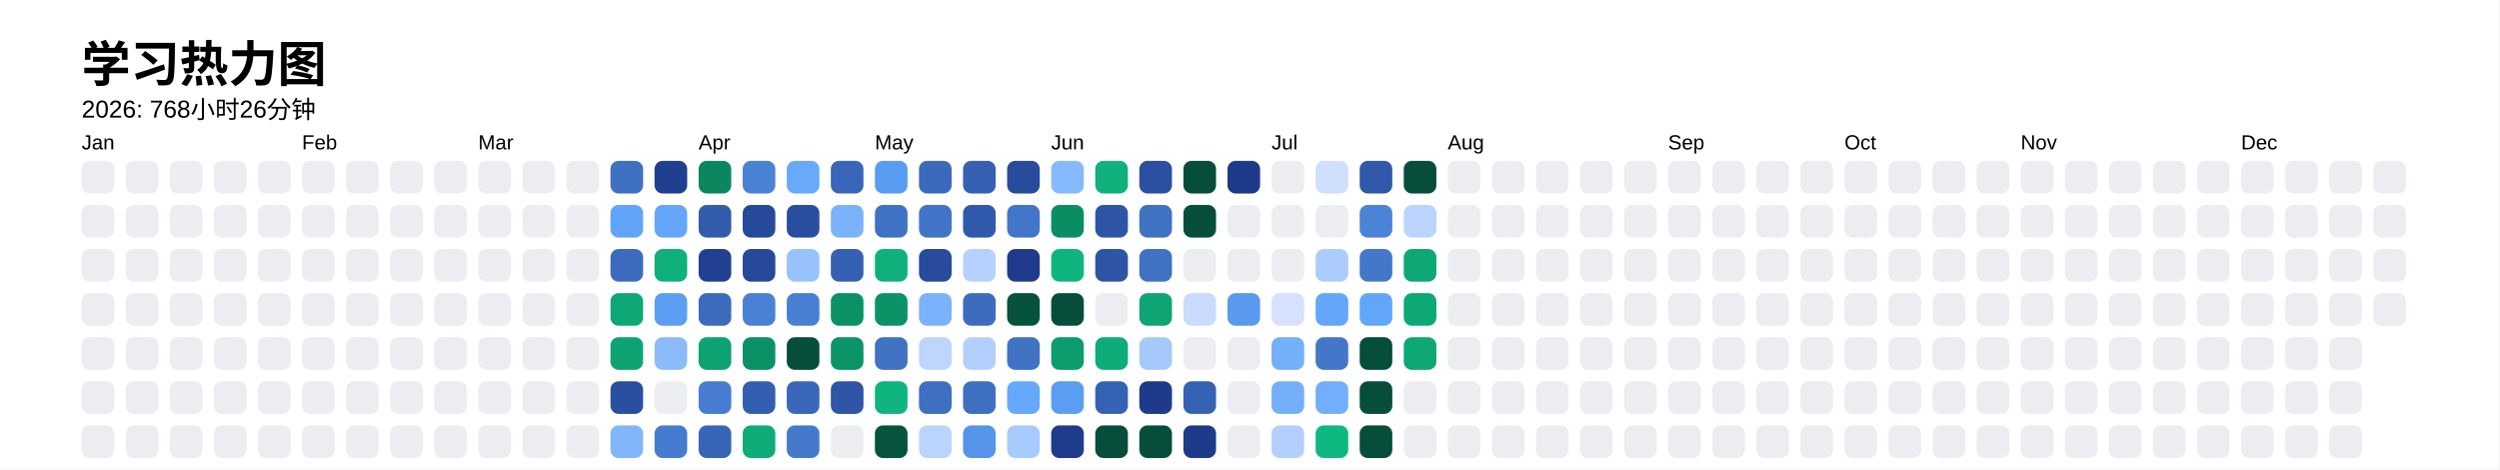
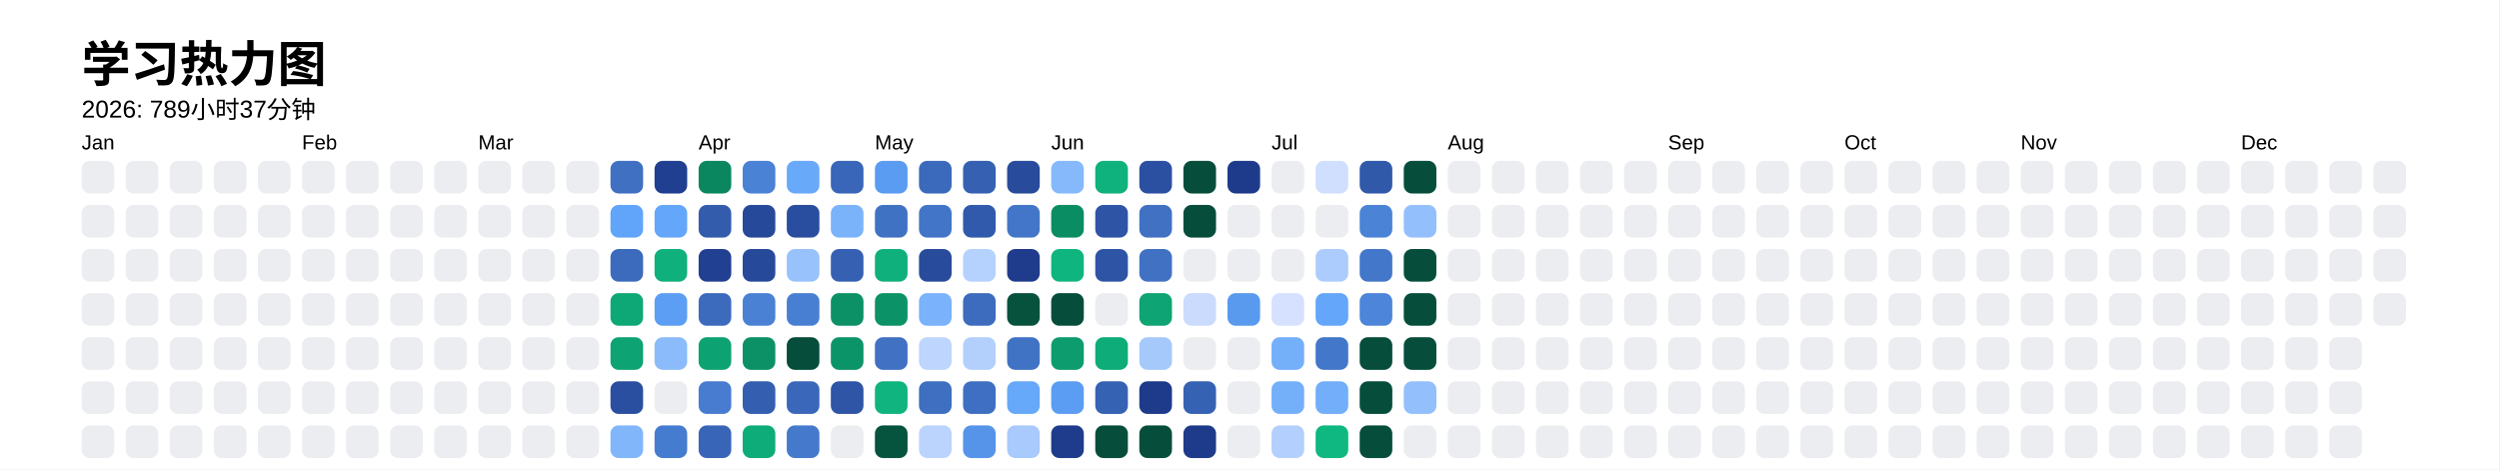
<svg xmlns="http://www.w3.org/2000/svg" style="background-color:white;" baseProfile="full" height="57.5mm" version="1.1" viewBox="0,0,306.2,57.5" width="306.2mm">
  <defs />
  <rect fill="#FFFFFF" height="57.5" width="306.2" x="0" y="0" />
  <text fill="#000000" style="font-size:6px; font-family:Arial; font-weight:bold;" x="10" y="10">学习热力图</text>
-   <text fill="#000000" style="font-size:3px; font-family:Arial;" x="10" y="14.4">2026: 768小时26分钟</text>
+   <text fill="#000000" style="font-size:3px; font-family:Arial;" x="10" y="14.4">2026: 789小时37分钟</text>
  <text fill="#000000" style="font-size:2.5px; font-family:Arial" x="10" y="18.3">Jan</text>
  <rect fill="#ebedf0" height="4" rx="1" ry="1" width="4" x="10" y="19.7" />
  <rect fill="#ebedf0" height="4" rx="1" ry="1" width="4" x="10" y="25.1" />
  <rect fill="#ebedf0" height="4" rx="1" ry="1" width="4" x="10" y="30.5" />
  <rect fill="#ebedf0" height="4" rx="1" ry="1" width="4" x="10" y="35.9" />
  <rect fill="#ebedf0" height="4" rx="1" ry="1" width="4" x="10" y="41.3" />
  <rect fill="#ebedf0" height="4" rx="1" ry="1" width="4" x="10" y="46.7" />
  <rect fill="#ebedf0" height="4" rx="1" ry="1" width="4" x="10" y="52.1" />
  <rect fill="#ebedf0" height="4" rx="1" ry="1" width="4" x="15.4" y="19.7" />
  <rect fill="#ebedf0" height="4" rx="1" ry="1" width="4" x="15.4" y="25.1" />
  <rect fill="#ebedf0" height="4" rx="1" ry="1" width="4" x="15.4" y="30.5" />
  <rect fill="#ebedf0" height="4" rx="1" ry="1" width="4" x="15.4" y="35.9" />
  <rect fill="#ebedf0" height="4" rx="1" ry="1" width="4" x="15.4" y="41.3" />
  <rect fill="#ebedf0" height="4" rx="1" ry="1" width="4" x="15.4" y="46.7" />
  <rect fill="#ebedf0" height="4" rx="1" ry="1" width="4" x="15.4" y="52.1" />
  <rect fill="#ebedf0" height="4" rx="1" ry="1" width="4" x="20.8" y="19.7" />
  <rect fill="#ebedf0" height="4" rx="1" ry="1" width="4" x="20.8" y="25.1" />
  <rect fill="#ebedf0" height="4" rx="1" ry="1" width="4" x="20.8" y="30.5" />
  <rect fill="#ebedf0" height="4" rx="1" ry="1" width="4" x="20.8" y="35.9" />
  <rect fill="#ebedf0" height="4" rx="1" ry="1" width="4" x="20.8" y="41.3" />
  <rect fill="#ebedf0" height="4" rx="1" ry="1" width="4" x="20.8" y="46.7" />
  <rect fill="#ebedf0" height="4" rx="1" ry="1" width="4" x="20.8" y="52.1" />
  <rect fill="#ebedf0" height="4" rx="1" ry="1" width="4" x="26.2" y="19.7" />
  <rect fill="#ebedf0" height="4" rx="1" ry="1" width="4" x="26.2" y="25.1" />
  <rect fill="#ebedf0" height="4" rx="1" ry="1" width="4" x="26.2" y="30.5" />
  <rect fill="#ebedf0" height="4" rx="1" ry="1" width="4" x="26.2" y="35.9" />
  <rect fill="#ebedf0" height="4" rx="1" ry="1" width="4" x="26.2" y="41.3" />
  <rect fill="#ebedf0" height="4" rx="1" ry="1" width="4" x="26.2" y="46.7" />
  <rect fill="#ebedf0" height="4" rx="1" ry="1" width="4" x="26.2" y="52.1" />
  <rect fill="#ebedf0" height="4" rx="1" ry="1" width="4" x="31.6" y="19.7" />
  <rect fill="#ebedf0" height="4" rx="1" ry="1" width="4" x="31.6" y="25.1" />
  <rect fill="#ebedf0" height="4" rx="1" ry="1" width="4" x="31.6" y="30.5" />
  <rect fill="#ebedf0" height="4" rx="1" ry="1" width="4" x="31.6" y="35.9" />
  <rect fill="#ebedf0" height="4" rx="1" ry="1" width="4" x="31.6" y="41.3" />
  <rect fill="#ebedf0" height="4" rx="1" ry="1" width="4" x="31.6" y="46.7" />
  <rect fill="#ebedf0" height="4" rx="1" ry="1" width="4" x="31.6" y="52.1" />
  <text fill="#000000" style="font-size:2.5px; font-family:Arial" x="37.0" y="18.3">Feb</text>
  <rect fill="#ebedf0" height="4" rx="1" ry="1" width="4" x="37.0" y="19.7" />
  <rect fill="#ebedf0" height="4" rx="1" ry="1" width="4" x="37.0" y="25.1" />
  <rect fill="#ebedf0" height="4" rx="1" ry="1" width="4" x="37.0" y="30.5" />
  <rect fill="#ebedf0" height="4" rx="1" ry="1" width="4" x="37.0" y="35.9" />
  <rect fill="#ebedf0" height="4" rx="1" ry="1" width="4" x="37.0" y="41.3" />
  <rect fill="#ebedf0" height="4" rx="1" ry="1" width="4" x="37.0" y="46.7" />
  <rect fill="#ebedf0" height="4" rx="1" ry="1" width="4" x="37.0" y="52.1" />
  <rect fill="#ebedf0" height="4" rx="1" ry="1" width="4" x="42.4" y="19.7" />
  <rect fill="#ebedf0" height="4" rx="1" ry="1" width="4" x="42.4" y="25.1" />
  <rect fill="#ebedf0" height="4" rx="1" ry="1" width="4" x="42.4" y="30.5" />
  <rect fill="#ebedf0" height="4" rx="1" ry="1" width="4" x="42.4" y="35.9" />
  <rect fill="#ebedf0" height="4" rx="1" ry="1" width="4" x="42.4" y="41.3" />
  <rect fill="#ebedf0" height="4" rx="1" ry="1" width="4" x="42.4" y="46.7" />
  <rect fill="#ebedf0" height="4" rx="1" ry="1" width="4" x="42.4" y="52.1" />
  <rect fill="#ebedf0" height="4" rx="1" ry="1" width="4" x="47.8" y="19.7" />
  <rect fill="#ebedf0" height="4" rx="1" ry="1" width="4" x="47.8" y="25.1" />
  <rect fill="#ebedf0" height="4" rx="1" ry="1" width="4" x="47.8" y="30.5" />
  <rect fill="#ebedf0" height="4" rx="1" ry="1" width="4" x="47.8" y="35.9" />
  <rect fill="#ebedf0" height="4" rx="1" ry="1" width="4" x="47.8" y="41.3" />
  <rect fill="#ebedf0" height="4" rx="1" ry="1" width="4" x="47.8" y="46.7" />
  <rect fill="#ebedf0" height="4" rx="1" ry="1" width="4" x="47.8" y="52.1" />
  <rect fill="#ebedf0" height="4" rx="1" ry="1" width="4" x="53.2" y="19.7" />
  <rect fill="#ebedf0" height="4" rx="1" ry="1" width="4" x="53.2" y="25.1" />
  <rect fill="#ebedf0" height="4" rx="1" ry="1" width="4" x="53.2" y="30.5" />
  <rect fill="#ebedf0" height="4" rx="1" ry="1" width="4" x="53.2" y="35.9" />
  <rect fill="#ebedf0" height="4" rx="1" ry="1" width="4" x="53.2" y="41.3" />
  <rect fill="#ebedf0" height="4" rx="1" ry="1" width="4" x="53.2" y="46.7" />
  <rect fill="#ebedf0" height="4" rx="1" ry="1" width="4" x="53.2" y="52.1" />
  <text fill="#000000" style="font-size:2.5px; font-family:Arial" x="58.6" y="18.3">Mar</text>
  <rect fill="#ebedf0" height="4" rx="1" ry="1" width="4" x="58.6" y="19.7" />
  <rect fill="#ebedf0" height="4" rx="1" ry="1" width="4" x="58.6" y="25.1" />
  <rect fill="#ebedf0" height="4" rx="1" ry="1" width="4" x="58.6" y="30.5" />
  <rect fill="#ebedf0" height="4" rx="1" ry="1" width="4" x="58.6" y="35.9" />
  <rect fill="#ebedf0" height="4" rx="1" ry="1" width="4" x="58.6" y="41.3" />
  <rect fill="#ebedf0" height="4" rx="1" ry="1" width="4" x="58.6" y="46.7" />
  <rect fill="#ebedf0" height="4" rx="1" ry="1" width="4" x="58.6" y="52.1" />
  <rect fill="#ebedf0" height="4" rx="1" ry="1" width="4" x="64" y="19.7" />
  <rect fill="#ebedf0" height="4" rx="1" ry="1" width="4" x="64" y="25.1" />
  <rect fill="#ebedf0" height="4" rx="1" ry="1" width="4" x="64" y="30.5" />
  <rect fill="#ebedf0" height="4" rx="1" ry="1" width="4" x="64" y="35.9" />
  <rect fill="#ebedf0" height="4" rx="1" ry="1" width="4" x="64" y="41.3" />
  <rect fill="#ebedf0" height="4" rx="1" ry="1" width="4" x="64" y="46.7" />
  <rect fill="#ebedf0" height="4" rx="1" ry="1" width="4" x="64" y="52.1" />
  <rect fill="#ebedf0" height="4" rx="1" ry="1" width="4" x="69.4" y="19.7" />
  <rect fill="#ebedf0" height="4" rx="1" ry="1" width="4" x="69.4" y="25.1" />
  <rect fill="#ebedf0" height="4" rx="1" ry="1" width="4" x="69.4" y="30.5" />
  <rect fill="#ebedf0" height="4" rx="1" ry="1" width="4" x="69.4" y="35.9" />
  <rect fill="#ebedf0" height="4" rx="1" ry="1" width="4" x="69.4" y="41.3" />
  <rect fill="#ebedf0" height="4" rx="1" ry="1" width="4" x="69.4" y="46.7" />
  <rect fill="#ebedf0" height="4" rx="1" ry="1" width="4" x="69.4" y="52.1" />
  <rect fill="#3f70c2" height="4" rx="1" ry="1" width="4" x="74.8" y="19.7" />
  <rect fill="#60a5fa" height="4" rx="1" ry="1" width="4" x="74.8" y="25.1" />
  <rect fill="#3c6bbd" height="4" rx="1" ry="1" width="4" x="74.8" y="30.5" />
  <rect fill="#0ea876" height="4" rx="1" ry="1" width="4" x="74.8" y="35.9" />
  <rect fill="#0ea373" height="4" rx="1" ry="1" width="4" x="74.8" y="41.3" />
  <rect fill="#2b4fa0" height="4" rx="1" ry="1" width="4" x="74.8" y="46.7" />
  <rect fill="#81b6fb" height="4" rx="1" ry="1" width="4" x="74.8" y="52.1" />
  <rect fill="#213f90" height="4" rx="1" ry="1" width="4" x="80.2" y="19.7" />
  <rect fill="#64a7fa" height="4" rx="1" ry="1" width="4" x="80.2" y="25.1" />
  <rect fill="#0fb07b" height="4" rx="1" ry="1" width="4" x="80.2" y="30.5" />
  <rect fill="#5c9ef3" height="4" rx="1" ry="1" width="4" x="80.2" y="35.9" />
  <rect fill="#8cbbfb" height="4" rx="1" ry="1" width="4" x="80.2" y="41.3" />
  <rect fill="#ebedf0" height="4" rx="1" ry="1" width="4" x="80.2" y="46.7" />
  <rect fill="#467ccf" height="4" rx="1" ry="1" width="4" x="80.2" y="52.1" />
  <text fill="#000000" style="font-size:2.5px; font-family:Arial" x="85.6" y="18.3">Apr</text>
  <rect fill="#0b8760" height="4" rx="1" ry="1" width="4" x="85.6" y="19.7" />
  <rect fill="#335cad" height="4" rx="1" ry="1" width="4" x="85.6" y="25.1" />
  <rect fill="#224091" height="4" rx="1" ry="1" width="4" x="85.6" y="30.5" />
  <rect fill="#3c6bbe" height="4" rx="1" ry="1" width="4" x="85.6" y="35.9" />
  <rect fill="#0da272" height="4" rx="1" ry="1" width="4" x="85.6" y="41.3" />
  <rect fill="#477cd0" height="4" rx="1" ry="1" width="4" x="85.6" y="46.7" />
  <rect fill="#3865b7" height="4" rx="1" ry="1" width="4" x="85.6" y="52.1" />
  <rect fill="#4a82d5" height="4" rx="1" ry="1" width="4" x="91" y="19.7" />
  <rect fill="#274999" height="4" rx="1" ry="1" width="4" x="91" y="25.1" />
  <rect fill="#27499a" height="4" rx="1" ry="1" width="4" x="91" y="30.5" />
  <rect fill="#4a81d5" height="4" rx="1" ry="1" width="4" x="91" y="35.9" />
  <rect fill="#0c9167" height="4" rx="1" ry="1" width="4" x="91" y="41.3" />
  <rect fill="#345fb0" height="4" rx="1" ry="1" width="4" x="91" y="46.7" />
  <rect fill="#0eac79" height="4" rx="1" ry="1" width="4" x="91" y="52.1" />
  <rect fill="#68a9fa" height="4" rx="1" ry="1" width="4" x="96.4" y="19.7" />
  <rect fill="#2a4e9f" height="4" rx="1" ry="1" width="4" x="96.4" y="25.1" />
  <rect fill="#98c2fc" height="4" rx="1" ry="1" width="4" x="96.4" y="30.5" />
  <rect fill="#487fd2" height="4" rx="1" ry="1" width="4" x="96.4" y="35.9" />
  <rect fill="#064e3b" height="4" rx="1" ry="1" width="4" x="96.4" y="41.3" />
  <rect fill="#3a67ba" height="4" rx="1" ry="1" width="4" x="96.4" y="46.7" />
  <rect fill="#4579cc" height="4" rx="1" ry="1" width="4" x="96.4" y="52.1" />
  <rect fill="#3966b8" height="4" rx="1" ry="1" width="4" x="101.8" y="19.7" />
  <rect fill="#7bb3fb" height="4" rx="1" ry="1" width="4" x="101.8" y="25.1" />
  <rect fill="#3661b3" height="4" rx="1" ry="1" width="4" x="101.8" y="30.5" />
  <rect fill="#0c9167" height="4" rx="1" ry="1" width="4" x="101.8" y="35.9" />
  <rect fill="#0c9469" height="4" rx="1" ry="1" width="4" x="101.8" y="41.3" />
  <rect fill="#2e55a6" height="4" rx="1" ry="1" width="4" x="101.8" y="46.7" />
  <rect fill="#ebedf0" height="4" rx="1" ry="1" width="4" x="101.8" y="52.1" />
  <text fill="#000000" style="font-size:2.5px; font-family:Arial" x="107.2" y="18.3">May</text>
  <rect fill="#5a9cf1" height="4" rx="1" ry="1" width="4" x="107.2" y="19.7" />
  <rect fill="#4072c4" height="4" rx="1" ry="1" width="4" x="107.2" y="25.1" />
  <rect fill="#0fb07b" height="4" rx="1" ry="1" width="4" x="107.2" y="30.5" />
  <rect fill="#0c9267" height="4" rx="1" ry="1" width="4" x="107.2" y="35.9" />
  <rect fill="#4071c3" height="4" rx="1" ry="1" width="4" x="107.2" y="41.3" />
  <rect fill="#0fb47e" height="4" rx="1" ry="1" width="4" x="107.2" y="46.7" />
  <rect fill="#06533e" height="4" rx="1" ry="1" width="4" x="107.2" y="52.1" />
  <rect fill="#3b6abc" height="4" rx="1" ry="1" width="4" x="112.6" y="19.7" />
  <rect fill="#4275c8" height="4" rx="1" ry="1" width="4" x="112.6" y="25.1" />
  <rect fill="#284b9c" height="4" rx="1" ry="1" width="4" x="112.6" y="30.5" />
  <rect fill="#7ab2fb" height="4" rx="1" ry="1" width="4" x="112.6" y="35.9" />
  <rect fill="#bed5fd" height="4" rx="1" ry="1" width="4" x="112.6" y="41.3" />
  <rect fill="#3e6fc1" height="4" rx="1" ry="1" width="4" x="112.6" y="46.7" />
  <rect fill="#bbd4fd" height="4" rx="1" ry="1" width="4" x="112.6" y="52.1" />
  <rect fill="#3661b3" height="4" rx="1" ry="1" width="4" x="118" y="19.7" />
  <rect fill="#325aac" height="4" rx="1" ry="1" width="4" x="118" y="25.1" />
  <rect fill="#b5d1fd" height="4" rx="1" ry="1" width="4" x="118" y="30.5" />
  <rect fill="#3d6cbe" height="4" rx="1" ry="1" width="4" x="118" y="35.9" />
  <rect fill="#b3d0fd" height="4" rx="1" ry="1" width="4" x="118" y="41.3" />
  <rect fill="#3f6fc2" height="4" rx="1" ry="1" width="4" x="118" y="46.7" />
  <rect fill="#5694e9" height="4" rx="1" ry="1" width="4" x="118" y="52.1" />
  <rect fill="#284b9c" height="4" rx="1" ry="1" width="4" x="123.4" y="19.7" />
  <rect fill="#4376c9" height="4" rx="1" ry="1" width="4" x="123.4" y="25.1" />
  <rect fill="#1f3b8b" height="4" rx="1" ry="1" width="4" x="123.4" y="30.5" />
  <rect fill="#06523d" height="4" rx="1" ry="1" width="4" x="123.4" y="35.9" />
  <rect fill="#4173c5" height="4" rx="1" ry="1" width="4" x="123.4" y="41.3" />
  <rect fill="#66a8fa" height="4" rx="1" ry="1" width="4" x="123.4" y="46.7" />
  <rect fill="#a8cafc" height="4" rx="1" ry="1" width="4" x="123.4" y="52.1" />
  <text fill="#000000" style="font-size:2.5px; font-family:Arial" x="128.8" y="18.3">Jun</text>
  <rect fill="#86b9fb" height="4" rx="1" ry="1" width="4" x="128.8" y="19.7" />
  <rect fill="#0b8d64" height="4" rx="1" ry="1" width="4" x="128.8" y="25.1" />
  <rect fill="#0fb57e" height="4" rx="1" ry="1" width="4" x="128.8" y="30.5" />
  <rect fill="#064e3b" height="4" rx="1" ry="1" width="4" x="128.8" y="35.9" />
  <rect fill="#0d9c6e" height="4" rx="1" ry="1" width="4" x="128.8" y="41.3" />
  <rect fill="#5b9df2" height="4" rx="1" ry="1" width="4" x="128.8" y="46.7" />
  <rect fill="#1f3c8c" height="4" rx="1" ry="1" width="4" x="128.8" y="52.1" />
  <rect fill="#0fb17c" height="4" rx="1" ry="1" width="4" x="134.2" y="19.7" />
  <rect fill="#2e54a5" height="4" rx="1" ry="1" width="4" x="134.2" y="25.1" />
  <rect fill="#2e54a6" height="4" rx="1" ry="1" width="4" x="134.2" y="30.5" />
  <rect fill="#ebedf0" height="4" rx="1" ry="1" width="4" x="134.2" y="35.9" />
  <rect fill="#0eac78" height="4" rx="1" ry="1" width="4" x="134.2" y="41.3" />
  <rect fill="#3662b4" height="4" rx="1" ry="1" width="4" x="134.2" y="46.7" />
  <rect fill="#064e3b" height="4" rx="1" ry="1" width="4" x="134.2" y="52.1" />
  <rect fill="#2c50a1" height="4" rx="1" ry="1" width="4" x="139.6" y="19.7" />
  <rect fill="#4071c3" height="4" rx="1" ry="1" width="4" x="139.6" y="25.1" />
  <rect fill="#4071c3" height="4" rx="1" ry="1" width="4" x="139.6" y="30.5" />
  <rect fill="#0ea473" height="4" rx="1" ry="1" width="4" x="139.6" y="35.9" />
  <rect fill="#a6c9fc" height="4" rx="1" ry="1" width="4" x="139.6" y="41.3" />
  <rect fill="#1e3a8a" height="4" rx="1" ry="1" width="4" x="139.6" y="46.7" />
  <rect fill="#064e3b" height="4" rx="1" ry="1" width="4" x="139.6" y="52.1" />
  <rect fill="#064e3b" height="4" rx="1" ry="1" width="4" x="145" y="19.7" />
  <rect fill="#064e3b" height="4" rx="1" ry="1" width="4" x="145" y="25.1" />
  <rect fill="#ebedf0" height="4" rx="1" ry="1" width="4" x="145" y="30.5" />
  <rect fill="#cadbfe" height="4" rx="1" ry="1" width="4" x="145" y="35.9" />
  <rect fill="#ebedf0" height="4" rx="1" ry="1" width="4" x="145" y="41.3" />
  <rect fill="#3662b4" height="4" rx="1" ry="1" width="4" x="145" y="46.7" />
  <rect fill="#1e3b8b" height="4" rx="1" ry="1" width="4" x="145" y="52.1" />
  <rect fill="#1e3b8b" height="4" rx="1" ry="1" width="4" x="150.4" y="19.7" />
  <rect fill="#ebedf0" height="4" rx="1" ry="1" width="4" x="150.4" y="25.1" />
  <rect fill="#ebedf0" height="4" rx="1" ry="1" width="4" x="150.4" y="30.5" />
  <rect fill="#599aef" height="4" rx="1" ry="1" width="4" x="150.4" y="35.9" />
  <rect fill="#ebedf0" height="4" rx="1" ry="1" width="4" x="150.4" y="41.3" />
  <rect fill="#ebedf0" height="4" rx="1" ry="1" width="4" x="150.4" y="46.7" />
  <rect fill="#ebedf0" height="4" rx="1" ry="1" width="4" x="150.4" y="52.1" />
  <text fill="#000000" style="font-size:2.5px; font-family:Arial" x="155.8" y="18.3">Jul</text>
  <rect fill="#ebedf0" height="4" rx="1" ry="1" width="4" x="155.8" y="19.7" />
  <rect fill="#ebedf0" height="4" rx="1" ry="1" width="4" x="155.8" y="25.1" />
  <rect fill="#ebedf0" height="4" rx="1" ry="1" width="4" x="155.8" y="30.5" />
  <rect fill="#d5e1fe" height="4" rx="1" ry="1" width="4" x="155.8" y="35.9" />
  <rect fill="#74affa" height="4" rx="1" ry="1" width="4" x="155.8" y="41.3" />
  <rect fill="#74affa" height="4" rx="1" ry="1" width="4" x="155.8" y="46.7" />
  <rect fill="#b3cffd" height="4" rx="1" ry="1" width="4" x="155.8" y="52.1" />
  <rect fill="#d0dffe" height="4" rx="1" ry="1" width="4" x="161.2" y="19.7" />
  <rect fill="#ebedf0" height="4" rx="1" ry="1" width="4" x="161.2" y="25.1" />
  <rect fill="#acccfd" height="4" rx="1" ry="1" width="4" x="161.2" y="30.5" />
  <rect fill="#63a6fa" height="4" rx="1" ry="1" width="4" x="161.2" y="35.9" />
  <rect fill="#4377ca" height="4" rx="1" ry="1" width="4" x="161.2" y="41.3" />
  <rect fill="#72aefa" height="4" rx="1" ry="1" width="4" x="161.2" y="46.7" />
  <rect fill="#0fb880" height="4" rx="1" ry="1" width="4" x="161.2" y="52.1" />
  <rect fill="#3159aa" height="4" rx="1" ry="1" width="4" x="166.6" y="19.7" />
  <rect fill="#4b83d7" height="4" rx="1" ry="1" width="4" x="166.6" y="25.1" />
  <rect fill="#4377ca" height="4" rx="1" ry="1" width="4" x="166.6" y="30.5" />
-   <rect fill="#62a6fa" height="4" rx="1" ry="1" width="4" x="166.6" y="35.9" />
+   <rect fill="#4c85d9" height="4" rx="1" ry="1" width="4" x="166.6" y="35.9" />
  <rect fill="#064e3b" height="4" rx="1" ry="1" width="4" x="166.6" y="41.3" />
  <rect fill="#064e3b" height="4" rx="1" ry="1" width="4" x="166.6" y="46.7" />
  <rect fill="#064e3b" height="4" rx="1" ry="1" width="4" x="166.6" y="52.1" />
  <rect fill="#064e3b" height="4" rx="1" ry="1" width="4" x="172" y="19.7" />
-   <rect fill="#bbd4fd" height="4" rx="1" ry="1" width="4" x="172" y="25.1" />
-   <rect fill="#0ea875" height="4" rx="1" ry="1" width="4" x="172" y="30.5" />
-   <rect fill="#0ea875" height="4" rx="1" ry="1" width="4" x="172" y="35.9" />
-   <rect fill="#0ea875" height="4" rx="1" ry="1" width="4" x="172" y="41.3" />
-   <rect fill="#ebedf0" height="4" rx="1" ry="1" width="4" x="172" y="46.7" />
+   <rect fill="#93bffc" height="4" rx="1" ry="1" width="4" x="172" y="25.1" />
+   <rect fill="#064e3b" height="4" rx="1" ry="1" width="4" x="172" y="30.5" />
+   <rect fill="#064e3b" height="4" rx="1" ry="1" width="4" x="172" y="35.9" />
+   <rect fill="#064e3b" height="4" rx="1" ry="1" width="4" x="172" y="41.3" />
+   <rect fill="#93bffc" height="4" rx="1" ry="1" width="4" x="172" y="46.7" />
  <rect fill="#ebedf0" height="4" rx="1" ry="1" width="4" x="172" y="52.1" />
  <text fill="#000000" style="font-size:2.5px; font-family:Arial" x="177.4" y="18.3">Aug</text>
  <rect fill="#ebedf0" height="4" rx="1" ry="1" width="4" x="177.4" y="19.7" />
  <rect fill="#ebedf0" height="4" rx="1" ry="1" width="4" x="177.4" y="25.1" />
  <rect fill="#ebedf0" height="4" rx="1" ry="1" width="4" x="177.4" y="30.5" />
  <rect fill="#ebedf0" height="4" rx="1" ry="1" width="4" x="177.4" y="35.9" />
  <rect fill="#ebedf0" height="4" rx="1" ry="1" width="4" x="177.4" y="41.3" />
  <rect fill="#ebedf0" height="4" rx="1" ry="1" width="4" x="177.4" y="46.7" />
  <rect fill="#ebedf0" height="4" rx="1" ry="1" width="4" x="177.4" y="52.1" />
  <rect fill="#ebedf0" height="4" rx="1" ry="1" width="4" x="182.8" y="19.7" />
  <rect fill="#ebedf0" height="4" rx="1" ry="1" width="4" x="182.8" y="25.1" />
  <rect fill="#ebedf0" height="4" rx="1" ry="1" width="4" x="182.8" y="30.5" />
  <rect fill="#ebedf0" height="4" rx="1" ry="1" width="4" x="182.8" y="35.9" />
  <rect fill="#ebedf0" height="4" rx="1" ry="1" width="4" x="182.8" y="41.3" />
  <rect fill="#ebedf0" height="4" rx="1" ry="1" width="4" x="182.8" y="46.7" />
  <rect fill="#ebedf0" height="4" rx="1" ry="1" width="4" x="182.8" y="52.1" />
  <rect fill="#ebedf0" height="4" rx="1" ry="1" width="4" x="188.2" y="19.7" />
  <rect fill="#ebedf0" height="4" rx="1" ry="1" width="4" x="188.2" y="25.1" />
  <rect fill="#ebedf0" height="4" rx="1" ry="1" width="4" x="188.2" y="30.5" />
  <rect fill="#ebedf0" height="4" rx="1" ry="1" width="4" x="188.2" y="35.9" />
  <rect fill="#ebedf0" height="4" rx="1" ry="1" width="4" x="188.2" y="41.3" />
  <rect fill="#ebedf0" height="4" rx="1" ry="1" width="4" x="188.2" y="46.7" />
  <rect fill="#ebedf0" height="4" rx="1" ry="1" width="4" x="188.2" y="52.1" />
  <rect fill="#ebedf0" height="4" rx="1" ry="1" width="4" x="193.6" y="19.7" />
  <rect fill="#ebedf0" height="4" rx="1" ry="1" width="4" x="193.6" y="25.1" />
  <rect fill="#ebedf0" height="4" rx="1" ry="1" width="4" x="193.6" y="30.5" />
  <rect fill="#ebedf0" height="4" rx="1" ry="1" width="4" x="193.6" y="35.9" />
  <rect fill="#ebedf0" height="4" rx="1" ry="1" width="4" x="193.6" y="41.3" />
  <rect fill="#ebedf0" height="4" rx="1" ry="1" width="4" x="193.6" y="46.7" />
  <rect fill="#ebedf0" height="4" rx="1" ry="1" width="4" x="193.6" y="52.1" />
  <rect fill="#ebedf0" height="4" rx="1" ry="1" width="4" x="199" y="19.7" />
  <rect fill="#ebedf0" height="4" rx="1" ry="1" width="4" x="199" y="25.1" />
  <rect fill="#ebedf0" height="4" rx="1" ry="1" width="4" x="199" y="30.5" />
  <rect fill="#ebedf0" height="4" rx="1" ry="1" width="4" x="199" y="35.9" />
  <rect fill="#ebedf0" height="4" rx="1" ry="1" width="4" x="199" y="41.3" />
  <rect fill="#ebedf0" height="4" rx="1" ry="1" width="4" x="199" y="46.7" />
  <rect fill="#ebedf0" height="4" rx="1" ry="1" width="4" x="199" y="52.1" />
  <text fill="#000000" style="font-size:2.5px; font-family:Arial" x="204.4" y="18.3">Sep</text>
  <rect fill="#ebedf0" height="4" rx="1" ry="1" width="4" x="204.4" y="19.7" />
  <rect fill="#ebedf0" height="4" rx="1" ry="1" width="4" x="204.4" y="25.1" />
  <rect fill="#ebedf0" height="4" rx="1" ry="1" width="4" x="204.4" y="30.5" />
  <rect fill="#ebedf0" height="4" rx="1" ry="1" width="4" x="204.4" y="35.9" />
  <rect fill="#ebedf0" height="4" rx="1" ry="1" width="4" x="204.4" y="41.3" />
  <rect fill="#ebedf0" height="4" rx="1" ry="1" width="4" x="204.4" y="46.7" />
  <rect fill="#ebedf0" height="4" rx="1" ry="1" width="4" x="204.4" y="52.1" />
  <rect fill="#ebedf0" height="4" rx="1" ry="1" width="4" x="209.8" y="19.7" />
  <rect fill="#ebedf0" height="4" rx="1" ry="1" width="4" x="209.8" y="25.1" />
  <rect fill="#ebedf0" height="4" rx="1" ry="1" width="4" x="209.8" y="30.5" />
  <rect fill="#ebedf0" height="4" rx="1" ry="1" width="4" x="209.8" y="35.9" />
  <rect fill="#ebedf0" height="4" rx="1" ry="1" width="4" x="209.8" y="41.3" />
  <rect fill="#ebedf0" height="4" rx="1" ry="1" width="4" x="209.8" y="46.7" />
  <rect fill="#ebedf0" height="4" rx="1" ry="1" width="4" x="209.8" y="52.1" />
  <rect fill="#ebedf0" height="4" rx="1" ry="1" width="4" x="215.2" y="19.7" />
  <rect fill="#ebedf0" height="4" rx="1" ry="1" width="4" x="215.2" y="25.1" />
  <rect fill="#ebedf0" height="4" rx="1" ry="1" width="4" x="215.2" y="30.5" />
  <rect fill="#ebedf0" height="4" rx="1" ry="1" width="4" x="215.2" y="35.9" />
  <rect fill="#ebedf0" height="4" rx="1" ry="1" width="4" x="215.2" y="41.3" />
  <rect fill="#ebedf0" height="4" rx="1" ry="1" width="4" x="215.2" y="46.7" />
  <rect fill="#ebedf0" height="4" rx="1" ry="1" width="4" x="215.2" y="52.1" />
  <rect fill="#ebedf0" height="4" rx="1" ry="1" width="4" x="220.6" y="19.7" />
  <rect fill="#ebedf0" height="4" rx="1" ry="1" width="4" x="220.6" y="25.1" />
  <rect fill="#ebedf0" height="4" rx="1" ry="1" width="4" x="220.6" y="30.5" />
  <rect fill="#ebedf0" height="4" rx="1" ry="1" width="4" x="220.6" y="35.9" />
  <rect fill="#ebedf0" height="4" rx="1" ry="1" width="4" x="220.6" y="41.3" />
  <rect fill="#ebedf0" height="4" rx="1" ry="1" width="4" x="220.6" y="46.7" />
  <rect fill="#ebedf0" height="4" rx="1" ry="1" width="4" x="220.6" y="52.1" />
  <text fill="#000000" style="font-size:2.5px; font-family:Arial" x="226" y="18.3">Oct</text>
  <rect fill="#ebedf0" height="4" rx="1" ry="1" width="4" x="226" y="19.7" />
  <rect fill="#ebedf0" height="4" rx="1" ry="1" width="4" x="226" y="25.1" />
  <rect fill="#ebedf0" height="4" rx="1" ry="1" width="4" x="226" y="30.5" />
  <rect fill="#ebedf0" height="4" rx="1" ry="1" width="4" x="226" y="35.9" />
  <rect fill="#ebedf0" height="4" rx="1" ry="1" width="4" x="226" y="41.3" />
  <rect fill="#ebedf0" height="4" rx="1" ry="1" width="4" x="226" y="46.7" />
  <rect fill="#ebedf0" height="4" rx="1" ry="1" width="4" x="226" y="52.1" />
  <rect fill="#ebedf0" height="4" rx="1" ry="1" width="4" x="231.4" y="19.7" />
  <rect fill="#ebedf0" height="4" rx="1" ry="1" width="4" x="231.4" y="25.1" />
  <rect fill="#ebedf0" height="4" rx="1" ry="1" width="4" x="231.4" y="30.5" />
  <rect fill="#ebedf0" height="4" rx="1" ry="1" width="4" x="231.4" y="35.9" />
  <rect fill="#ebedf0" height="4" rx="1" ry="1" width="4" x="231.4" y="41.3" />
  <rect fill="#ebedf0" height="4" rx="1" ry="1" width="4" x="231.4" y="46.7" />
  <rect fill="#ebedf0" height="4" rx="1" ry="1" width="4" x="231.4" y="52.1" />
  <rect fill="#ebedf0" height="4" rx="1" ry="1" width="4" x="236.8" y="19.7" />
  <rect fill="#ebedf0" height="4" rx="1" ry="1" width="4" x="236.8" y="25.1" />
  <rect fill="#ebedf0" height="4" rx="1" ry="1" width="4" x="236.8" y="30.5" />
  <rect fill="#ebedf0" height="4" rx="1" ry="1" width="4" x="236.8" y="35.9" />
  <rect fill="#ebedf0" height="4" rx="1" ry="1" width="4" x="236.8" y="41.3" />
  <rect fill="#ebedf0" height="4" rx="1" ry="1" width="4" x="236.8" y="46.7" />
  <rect fill="#ebedf0" height="4" rx="1" ry="1" width="4" x="236.8" y="52.1" />
  <rect fill="#ebedf0" height="4" rx="1" ry="1" width="4" x="242.2" y="19.7" />
  <rect fill="#ebedf0" height="4" rx="1" ry="1" width="4" x="242.2" y="25.1" />
  <rect fill="#ebedf0" height="4" rx="1" ry="1" width="4" x="242.2" y="30.5" />
  <rect fill="#ebedf0" height="4" rx="1" ry="1" width="4" x="242.2" y="35.9" />
  <rect fill="#ebedf0" height="4" rx="1" ry="1" width="4" x="242.2" y="41.3" />
  <rect fill="#ebedf0" height="4" rx="1" ry="1" width="4" x="242.2" y="46.7" />
  <rect fill="#ebedf0" height="4" rx="1" ry="1" width="4" x="242.2" y="52.1" />
  <text fill="#000000" style="font-size:2.5px; font-family:Arial" x="247.6" y="18.3">Nov</text>
  <rect fill="#ebedf0" height="4" rx="1" ry="1" width="4" x="247.6" y="19.7" />
  <rect fill="#ebedf0" height="4" rx="1" ry="1" width="4" x="247.6" y="25.1" />
  <rect fill="#ebedf0" height="4" rx="1" ry="1" width="4" x="247.6" y="30.5" />
  <rect fill="#ebedf0" height="4" rx="1" ry="1" width="4" x="247.6" y="35.9" />
  <rect fill="#ebedf0" height="4" rx="1" ry="1" width="4" x="247.6" y="41.3" />
  <rect fill="#ebedf0" height="4" rx="1" ry="1" width="4" x="247.6" y="46.7" />
  <rect fill="#ebedf0" height="4" rx="1" ry="1" width="4" x="247.6" y="52.1" />
  <rect fill="#ebedf0" height="4" rx="1" ry="1" width="4" x="253" y="19.7" />
  <rect fill="#ebedf0" height="4" rx="1" ry="1" width="4" x="253" y="25.1" />
  <rect fill="#ebedf0" height="4" rx="1" ry="1" width="4" x="253" y="30.5" />
  <rect fill="#ebedf0" height="4" rx="1" ry="1" width="4" x="253" y="35.9" />
  <rect fill="#ebedf0" height="4" rx="1" ry="1" width="4" x="253" y="41.3" />
  <rect fill="#ebedf0" height="4" rx="1" ry="1" width="4" x="253" y="46.7" />
  <rect fill="#ebedf0" height="4" rx="1" ry="1" width="4" x="253" y="52.1" />
  <rect fill="#ebedf0" height="4" rx="1" ry="1" width="4" x="258.4" y="19.7" />
  <rect fill="#ebedf0" height="4" rx="1" ry="1" width="4" x="258.4" y="25.1" />
  <rect fill="#ebedf0" height="4" rx="1" ry="1" width="4" x="258.4" y="30.5" />
  <rect fill="#ebedf0" height="4" rx="1" ry="1" width="4" x="258.4" y="35.9" />
  <rect fill="#ebedf0" height="4" rx="1" ry="1" width="4" x="258.4" y="41.3" />
  <rect fill="#ebedf0" height="4" rx="1" ry="1" width="4" x="258.4" y="46.7" />
  <rect fill="#ebedf0" height="4" rx="1" ry="1" width="4" x="258.4" y="52.1" />
  <rect fill="#ebedf0" height="4" rx="1" ry="1" width="4" x="263.8" y="19.7" />
  <rect fill="#ebedf0" height="4" rx="1" ry="1" width="4" x="263.8" y="25.1" />
  <rect fill="#ebedf0" height="4" rx="1" ry="1" width="4" x="263.8" y="30.5" />
  <rect fill="#ebedf0" height="4" rx="1" ry="1" width="4" x="263.8" y="35.9" />
  <rect fill="#ebedf0" height="4" rx="1" ry="1" width="4" x="263.8" y="41.3" />
  <rect fill="#ebedf0" height="4" rx="1" ry="1" width="4" x="263.8" y="46.7" />
  <rect fill="#ebedf0" height="4" rx="1" ry="1" width="4" x="263.8" y="52.1" />
  <rect fill="#ebedf0" height="4" rx="1" ry="1" width="4" x="269.2" y="19.7" />
  <rect fill="#ebedf0" height="4" rx="1" ry="1" width="4" x="269.2" y="25.1" />
  <rect fill="#ebedf0" height="4" rx="1" ry="1" width="4" x="269.2" y="30.5" />
  <rect fill="#ebedf0" height="4" rx="1" ry="1" width="4" x="269.2" y="35.9" />
  <rect fill="#ebedf0" height="4" rx="1" ry="1" width="4" x="269.2" y="41.3" />
  <rect fill="#ebedf0" height="4" rx="1" ry="1" width="4" x="269.2" y="46.7" />
  <rect fill="#ebedf0" height="4" rx="1" ry="1" width="4" x="269.2" y="52.1" />
  <text fill="#000000" style="font-size:2.5px; font-family:Arial" x="274.6" y="18.3">Dec</text>
  <rect fill="#ebedf0" height="4" rx="1" ry="1" width="4" x="274.6" y="19.7" />
  <rect fill="#ebedf0" height="4" rx="1" ry="1" width="4" x="274.6" y="25.1" />
  <rect fill="#ebedf0" height="4" rx="1" ry="1" width="4" x="274.6" y="30.5" />
  <rect fill="#ebedf0" height="4" rx="1" ry="1" width="4" x="274.6" y="35.9" />
  <rect fill="#ebedf0" height="4" rx="1" ry="1" width="4" x="274.6" y="41.3" />
  <rect fill="#ebedf0" height="4" rx="1" ry="1" width="4" x="274.6" y="46.7" />
  <rect fill="#ebedf0" height="4" rx="1" ry="1" width="4" x="274.6" y="52.1" />
  <rect fill="#ebedf0" height="4" rx="1" ry="1" width="4" x="280" y="19.7" />
  <rect fill="#ebedf0" height="4" rx="1" ry="1" width="4" x="280" y="25.1" />
  <rect fill="#ebedf0" height="4" rx="1" ry="1" width="4" x="280" y="30.5" />
  <rect fill="#ebedf0" height="4" rx="1" ry="1" width="4" x="280" y="35.9" />
  <rect fill="#ebedf0" height="4" rx="1" ry="1" width="4" x="280" y="41.3" />
  <rect fill="#ebedf0" height="4" rx="1" ry="1" width="4" x="280" y="46.7" />
  <rect fill="#ebedf0" height="4" rx="1" ry="1" width="4" x="280" y="52.1" />
  <rect fill="#ebedf0" height="4" rx="1" ry="1" width="4" x="285.4" y="19.7" />
  <rect fill="#ebedf0" height="4" rx="1" ry="1" width="4" x="285.4" y="25.1" />
  <rect fill="#ebedf0" height="4" rx="1" ry="1" width="4" x="285.4" y="30.5" />
  <rect fill="#ebedf0" height="4" rx="1" ry="1" width="4" x="285.4" y="35.9" />
  <rect fill="#ebedf0" height="4" rx="1" ry="1" width="4" x="285.4" y="41.3" />
  <rect fill="#ebedf0" height="4" rx="1" ry="1" width="4" x="285.4" y="46.7" />
  <rect fill="#ebedf0" height="4" rx="1" ry="1" width="4" x="285.4" y="52.1" />
  <rect fill="#ebedf0" height="4" rx="1" ry="1" width="4" x="290.8" y="19.7" />
  <rect fill="#ebedf0" height="4" rx="1" ry="1" width="4" x="290.8" y="25.1" />
  <rect fill="#ebedf0" height="4" rx="1" ry="1" width="4" x="290.8" y="30.5" />
  <rect fill="#ebedf0" height="4" rx="1" ry="1" width="4" x="290.8" y="35.9" />
</svg>
